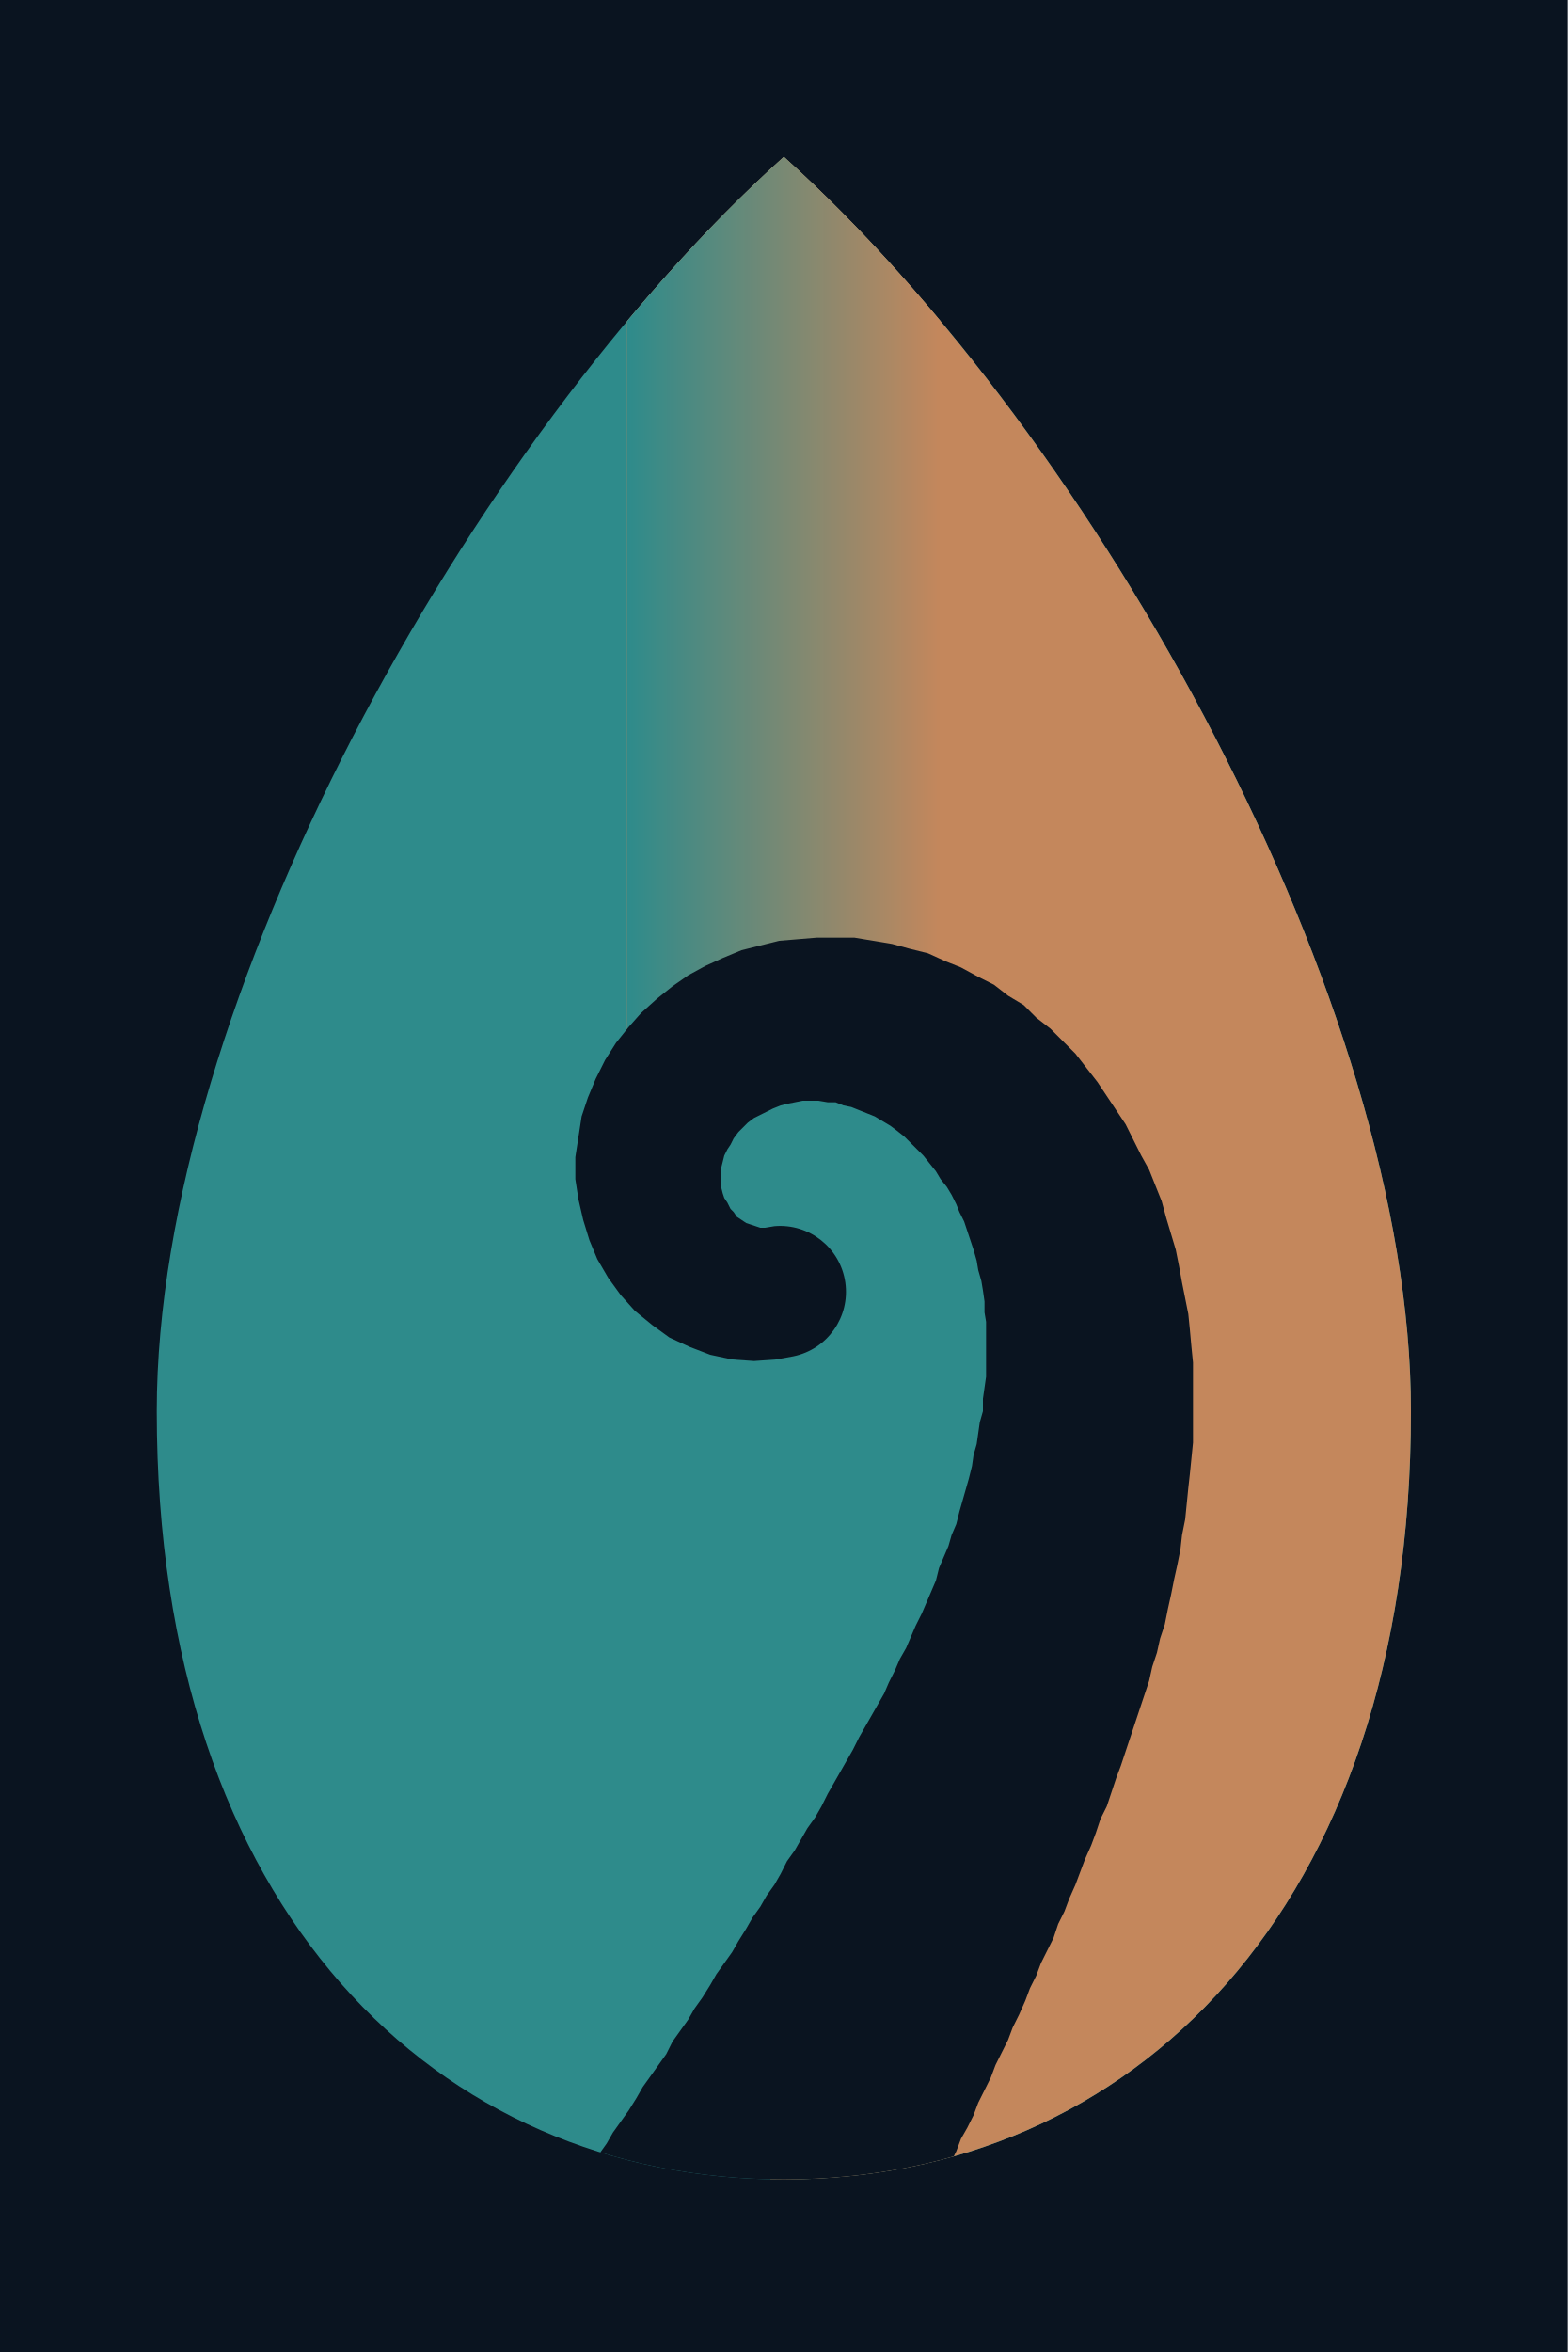
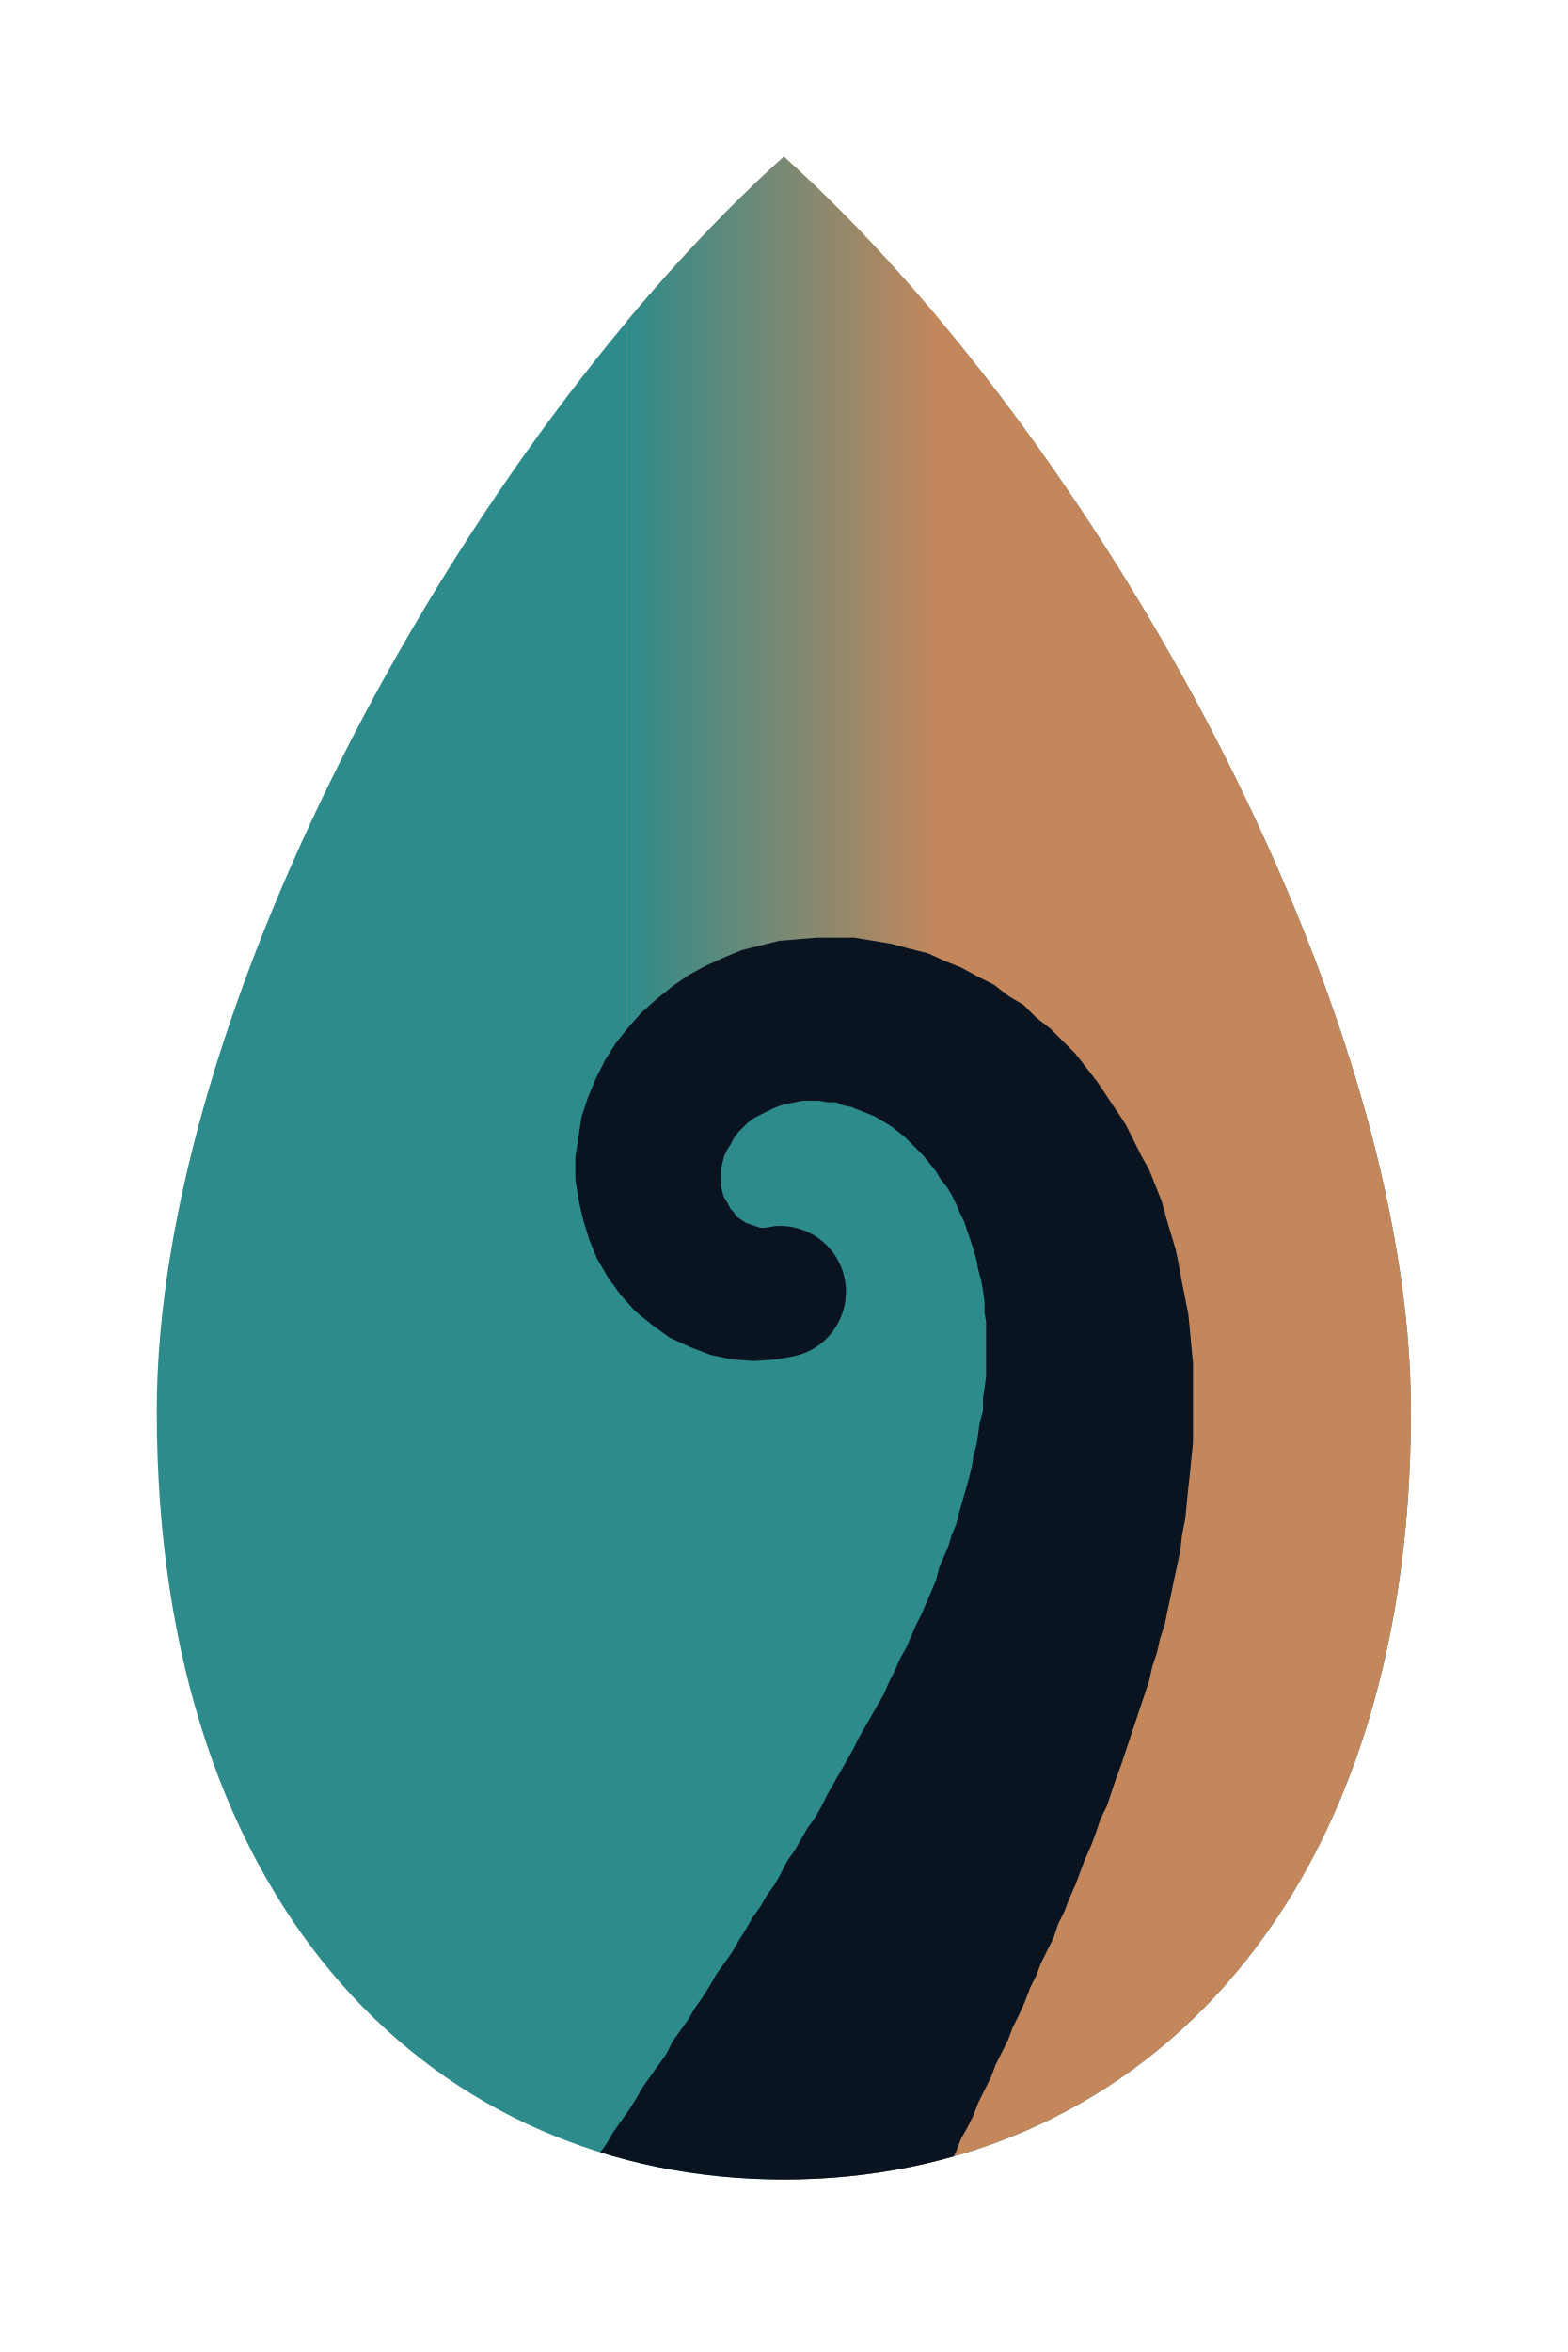
<svg xmlns="http://www.w3.org/2000/svg" viewBox="0 0 100 150">
  <defs>
    <clipPath id="seed-dark">
      <path d="M 50 10 C 30 28, 10 64, 10 90 C 10 122, 28 139, 50 139 C 72 139, 90 122, 90 90 C 90 64, 70 28, 50 10 Z" />
    </clipPath>
    <linearGradient id="fade-dark" x1="0%" y1="0%" x2="100%" y2="0%">
      <stop offset="0%" stop-color="#2E8B8B" />
      <stop offset="100%" stop-color="#C4875C" />
    </linearGradient>
  </defs>
-   <rect width="100" height="150" fill="#0A1420" />
  <path d="M 50 10 C 30 28, 10 64, 10 90 C 10 122, 28 139, 50 139 C 72 139, 90 122, 90 90 C 90 64, 70 28, 50 10 Z" fill="#2E8B8B" />
  <g clip-path="url(#seed-dark)">
    <path d="M 43.0 150.0 L 43.4 149.2 L 43.8 148.5 L 44.3 147.7 L 44.7 147.0 L 45.1 146.2 L 45.5 145.5 L 45.9 144.7 L 46.4 144.0 L 46.8 143.2 L 47.2 142.5 L 47.6 141.7 L 48.0 141.0 L 48.5 140.2 L 48.9 139.4 L 49.3 138.7 L 49.7 137.9 L 50.1 137.2 L 50.6 136.4 L 51.0 135.7 L 51.4 134.9 L 51.8 134.2 L 52.2 133.4 L 52.7 132.7 L 53.1 131.9 L 53.5 131.1 L 53.9 130.4 L 54.3 129.6 L 54.7 128.9 L 55.1 128.1 L 55.5 127.4 L 56.0 126.6 L 56.4 125.8 L 56.8 125.1 L 57.2 124.3 L 57.6 123.5 L 58.0 122.8 L 58.4 122.0 L 58.8 121.3 L 59.2 120.5 L 59.6 119.7 L 59.9 118.9 L 60.3 118.2 L 60.7 117.4 L 61.1 116.6 L 61.5 115.8 L 61.8 115.1 L 62.2 114.3 L 62.6 113.5 L 62.9 112.7 L 63.3 111.9 L 63.6 111.1 L 64.0 110.3 L 64.3 109.6 L 64.6 108.8 L 65.0 108.0 L 65.3 107.2 L 65.6 106.3 L 65.9 105.5 L 66.2 104.7 L 66.5 103.9 L 66.7 103.1 L 67.0 102.3 L 67.2 101.4 L 67.5 100.6 L 67.7 99.8 L 67.9 99.0 L 68.2 98.1 L 68.3 97.3 L 68.5 96.4 L 68.7 95.6 L 68.9 94.7 L 69.0 93.9 L 69.1 93.0 L 69.2 92.2 L 69.3 91.3 L 69.4 90.5 L 69.4 89.6 L 69.5 88.7 L 69.5 87.9 L 69.5 87.0 L 69.5 86.1 L 69.4 85.3 L 69.4 84.4 L 69.3 83.6 L 69.1 82.7 L 69.0 81.9 L 68.8 81.0 L 68.6 80.2 L 68.4 79.3 L 68.2 78.5 L 67.9 77.7 L 67.6 76.9 L 67.3 76.1 L 66.9 75.3 L 66.5 74.5 L 66.1 73.8 L 65.7 73.0 L 65.2 72.3 L 64.7 71.6 L 64.1 70.9 L 63.6 70.3 L 63.0 69.7 L 62.3 69.1 L 61.7 68.5 L 61.0 68.0 L 60.3 67.5 L 59.6 67.0 L 58.8 66.6 L 58.0 66.2 L 57.2 65.9 L 56.4 65.6 L 55.6 65.4 L 54.7 65.2 L 53.9 65.1 L 53.0 65.0 L 52.2 65.0 L 51.3 65.0 L 50.4 65.1 L 49.6 65.3 L 48.8 65.5 L 48.0 65.8 L 47.2 66.1 L 46.4 66.5 L 45.7 67.0 L 45.0 67.5 L 40 67.5 L 40 0 L 100 0 L 100 150 L 43.0 150 Z" fill="#C4875C" />
    <path d="M 40 0 L 60 0 L 60 67.5 L 40 67.5 Z" fill="url(#fade-dark)" />
  </g>
  <g clip-path="url(#seed-dark)">
    <path d="M 52.6 155.4 L 53.0 154.6 L 53.3 153.8 L 53.7 153.0 L 54.0 152.2 L 54.4 151.4 L 54.8 150.6 L 55.1 149.8 L 55.5 149.1 L 55.9 148.3 L 56.2 147.5 L 56.6 146.7 L 56.9 145.9 L 57.3 145.1 L 57.7 144.3 L 58.0 143.6 L 58.4 142.8 L 58.8 142.0 L 59.1 141.2 L 59.5 140.4 L 59.9 139.6 L 60.2 138.8 L 60.6 138.0 L 61.0 137.2 L 61.3 136.4 L 61.7 135.7 L 62.1 134.9 L 62.4 134.1 L 62.8 133.3 L 63.2 132.5 L 63.5 131.7 L 63.9 130.9 L 64.3 130.1 L 64.6 129.3 L 65.0 128.5 L 65.4 127.6 L 65.7 126.8 L 66.1 126.0 L 66.4 125.2 L 66.8 124.4 L 67.2 123.6 L 67.5 122.7 L 67.9 121.9 L 68.2 121.1 L 68.6 120.2 L 68.9 119.4 L 69.2 118.6 L 69.6 117.7 L 69.9 116.9 L 70.2 116.0 L 70.6 115.2 L 70.9 114.3 L 71.2 113.4 L 71.5 112.6 L 71.8 111.7 L 72.1 110.8 L 72.4 109.9 L 72.7 109.0 L 73.0 108.1 L 73.3 107.2 L 73.5 106.3 L 73.8 105.4 L 74.0 104.5 L 74.3 103.6 L 74.5 102.6 L 74.7 101.7 L 74.9 100.7 L 75.1 99.8 L 75.3 98.8 L 75.4 97.9 L 75.6 96.9 L 75.7 95.9 L 75.8 94.9 L 75.9 94.0 L 76.0 93.0 L 76.1 92.0 L 76.1 91.0 L 76.1 89.9 L 76.1 88.9 L 76.1 87.9 L 76.1 86.9 L 76.0 85.9 L 75.9 84.8 L 75.8 83.8 L 75.6 82.8 L 75.4 81.8 L 75.2 80.7 L 75.0 79.7 L 74.7 78.7 L 74.4 77.7 L 74.1 76.6 L 73.7 75.6 L 73.3 74.6 L 72.8 73.7 L 72.3 72.7 L 71.8 71.7 L 71.2 70.8 L 70.6 69.9 L 70.0 69.0 L 69.3 68.1 L 68.6 67.2 L 67.8 66.4 L 67.0 65.6 L 66.1 64.9 L 65.3 64.1 L 64.3 63.5 L 63.4 62.8 L 62.4 62.3 L 61.3 61.7 L 60.3 61.3 L 59.2 60.8 L 58.0 60.5 L 56.9 60.2 L 55.7 60.0 L 54.5 59.8 L 53.3 59.8 L 52.1 59.8 L 50.9 59.9 L 49.7 60.0 L 48.5 60.3 L 47.3 60.6 L 46.1 61.1 L 45.0 61.6 L 43.9 62.2 L 42.9 62.9 L 41.9 63.7 L 40.9 64.6 L 40.1 65.5 L 39.3 66.5 L 38.6 67.6 L 38.0 68.8 L 37.5 70.0 L 37.1 71.2 L 36.9 72.5 L 36.7 73.8 L 36.7 75.2 L 36.9 76.5 L 37.2 77.8 L 37.6 79.1 L 38.1 80.3 L 38.8 81.5 L 39.6 82.6 L 40.5 83.6 L 41.6 84.5 L 42.7 85.3 L 44.0 85.9 L 45.3 86.4 L 46.7 86.7 L 48.1 86.8 L 49.5 86.7 L 50.6 86.5 A 4.2 4.2 0 0 0 49.4 78.2 L 48.8 78.3 L 48.5 78.3 L 48.2 78.2 L 47.9 78.1 L 47.6 78.0 L 47.3 77.8 L 47.0 77.6 L 46.8 77.3 L 46.6 77.1 L 46.4 76.7 L 46.2 76.4 L 46.1 76.1 L 46.0 75.7 L 46.0 75.3 L 46.0 74.9 L 46.0 74.5 L 46.1 74.1 L 46.2 73.7 L 46.4 73.3 L 46.6 73.0 L 46.8 72.6 L 47.1 72.2 L 47.4 71.9 L 47.7 71.6 L 48.1 71.3 L 48.5 71.1 L 48.9 70.9 L 49.3 70.7 L 49.8 70.5 L 50.2 70.4 L 50.7 70.3 L 51.2 70.2 L 51.7 70.2 L 52.2 70.2 L 52.8 70.3 L 53.3 70.3 L 53.8 70.5 L 54.3 70.6 L 54.8 70.8 L 55.3 71.0 L 55.8 71.2 L 56.3 71.5 L 56.8 71.8 L 57.2 72.1 L 57.7 72.5 L 58.1 72.9 L 58.5 73.3 L 58.9 73.7 L 59.3 74.2 L 59.7 74.7 L 60.0 75.2 L 60.4 75.7 L 60.7 76.2 L 61.0 76.8 L 61.2 77.3 L 61.5 77.9 L 61.7 78.5 L 61.9 79.1 L 62.1 79.7 L 62.3 80.4 L 62.4 81.0 L 62.6 81.7 L 62.7 82.3 L 62.8 83.0 L 62.8 83.7 L 62.9 84.3 L 62.9 85.0 L 62.9 85.7 L 62.9 86.4 L 62.9 87.1 L 62.9 87.8 L 62.8 88.5 L 62.7 89.2 L 62.7 90.0 L 62.5 90.7 L 62.4 91.4 L 62.3 92.1 L 62.1 92.8 L 62.0 93.5 L 61.8 94.3 L 61.6 95.0 L 61.4 95.7 L 61.2 96.4 L 61.0 97.2 L 60.7 97.9 L 60.5 98.6 L 60.2 99.3 L 59.9 100.0 L 59.7 100.8 L 59.4 101.5 L 59.1 102.2 L 58.8 102.9 L 58.4 103.7 L 58.1 104.4 L 57.8 105.1 L 57.4 105.8 L 57.1 106.5 L 56.7 107.3 L 56.4 108.0 L 56.0 108.7 L 55.6 109.4 L 55.2 110.1 L 54.8 110.8 L 54.4 111.6 L 54.0 112.3 L 53.6 113.0 L 53.2 113.7 L 52.8 114.4 L 52.4 115.2 L 52.0 115.9 L 51.5 116.6 L 51.1 117.3 L 50.7 118.0 L 50.2 118.7 L 49.8 119.5 L 49.4 120.2 L 48.9 120.9 L 48.5 121.6 L 48.0 122.3 L 47.6 123.0 L 47.1 123.8 L 46.7 124.5 L 46.2 125.2 L 45.7 125.9 L 45.3 126.6 L 44.8 127.4 L 44.3 128.1 L 43.9 128.8 L 43.4 129.5 L 42.9 130.2 L 42.5 131.0 L 42.0 131.7 L 41.5 132.4 L 41.0 133.1 L 40.6 133.8 L 40.1 134.6 L 39.6 135.3 L 39.1 136.0 L 38.7 136.7 L 38.2 137.4 L 37.7 138.2 L 37.2 138.9 L 36.8 139.6 L 36.3 140.3 L 35.8 141.0 L 35.3 141.8 L 34.8 142.5 L 34.4 143.2 L 33.9 143.9 L 33.4 144.6 Z" fill="#0A1420" />
  </g>
</svg>
